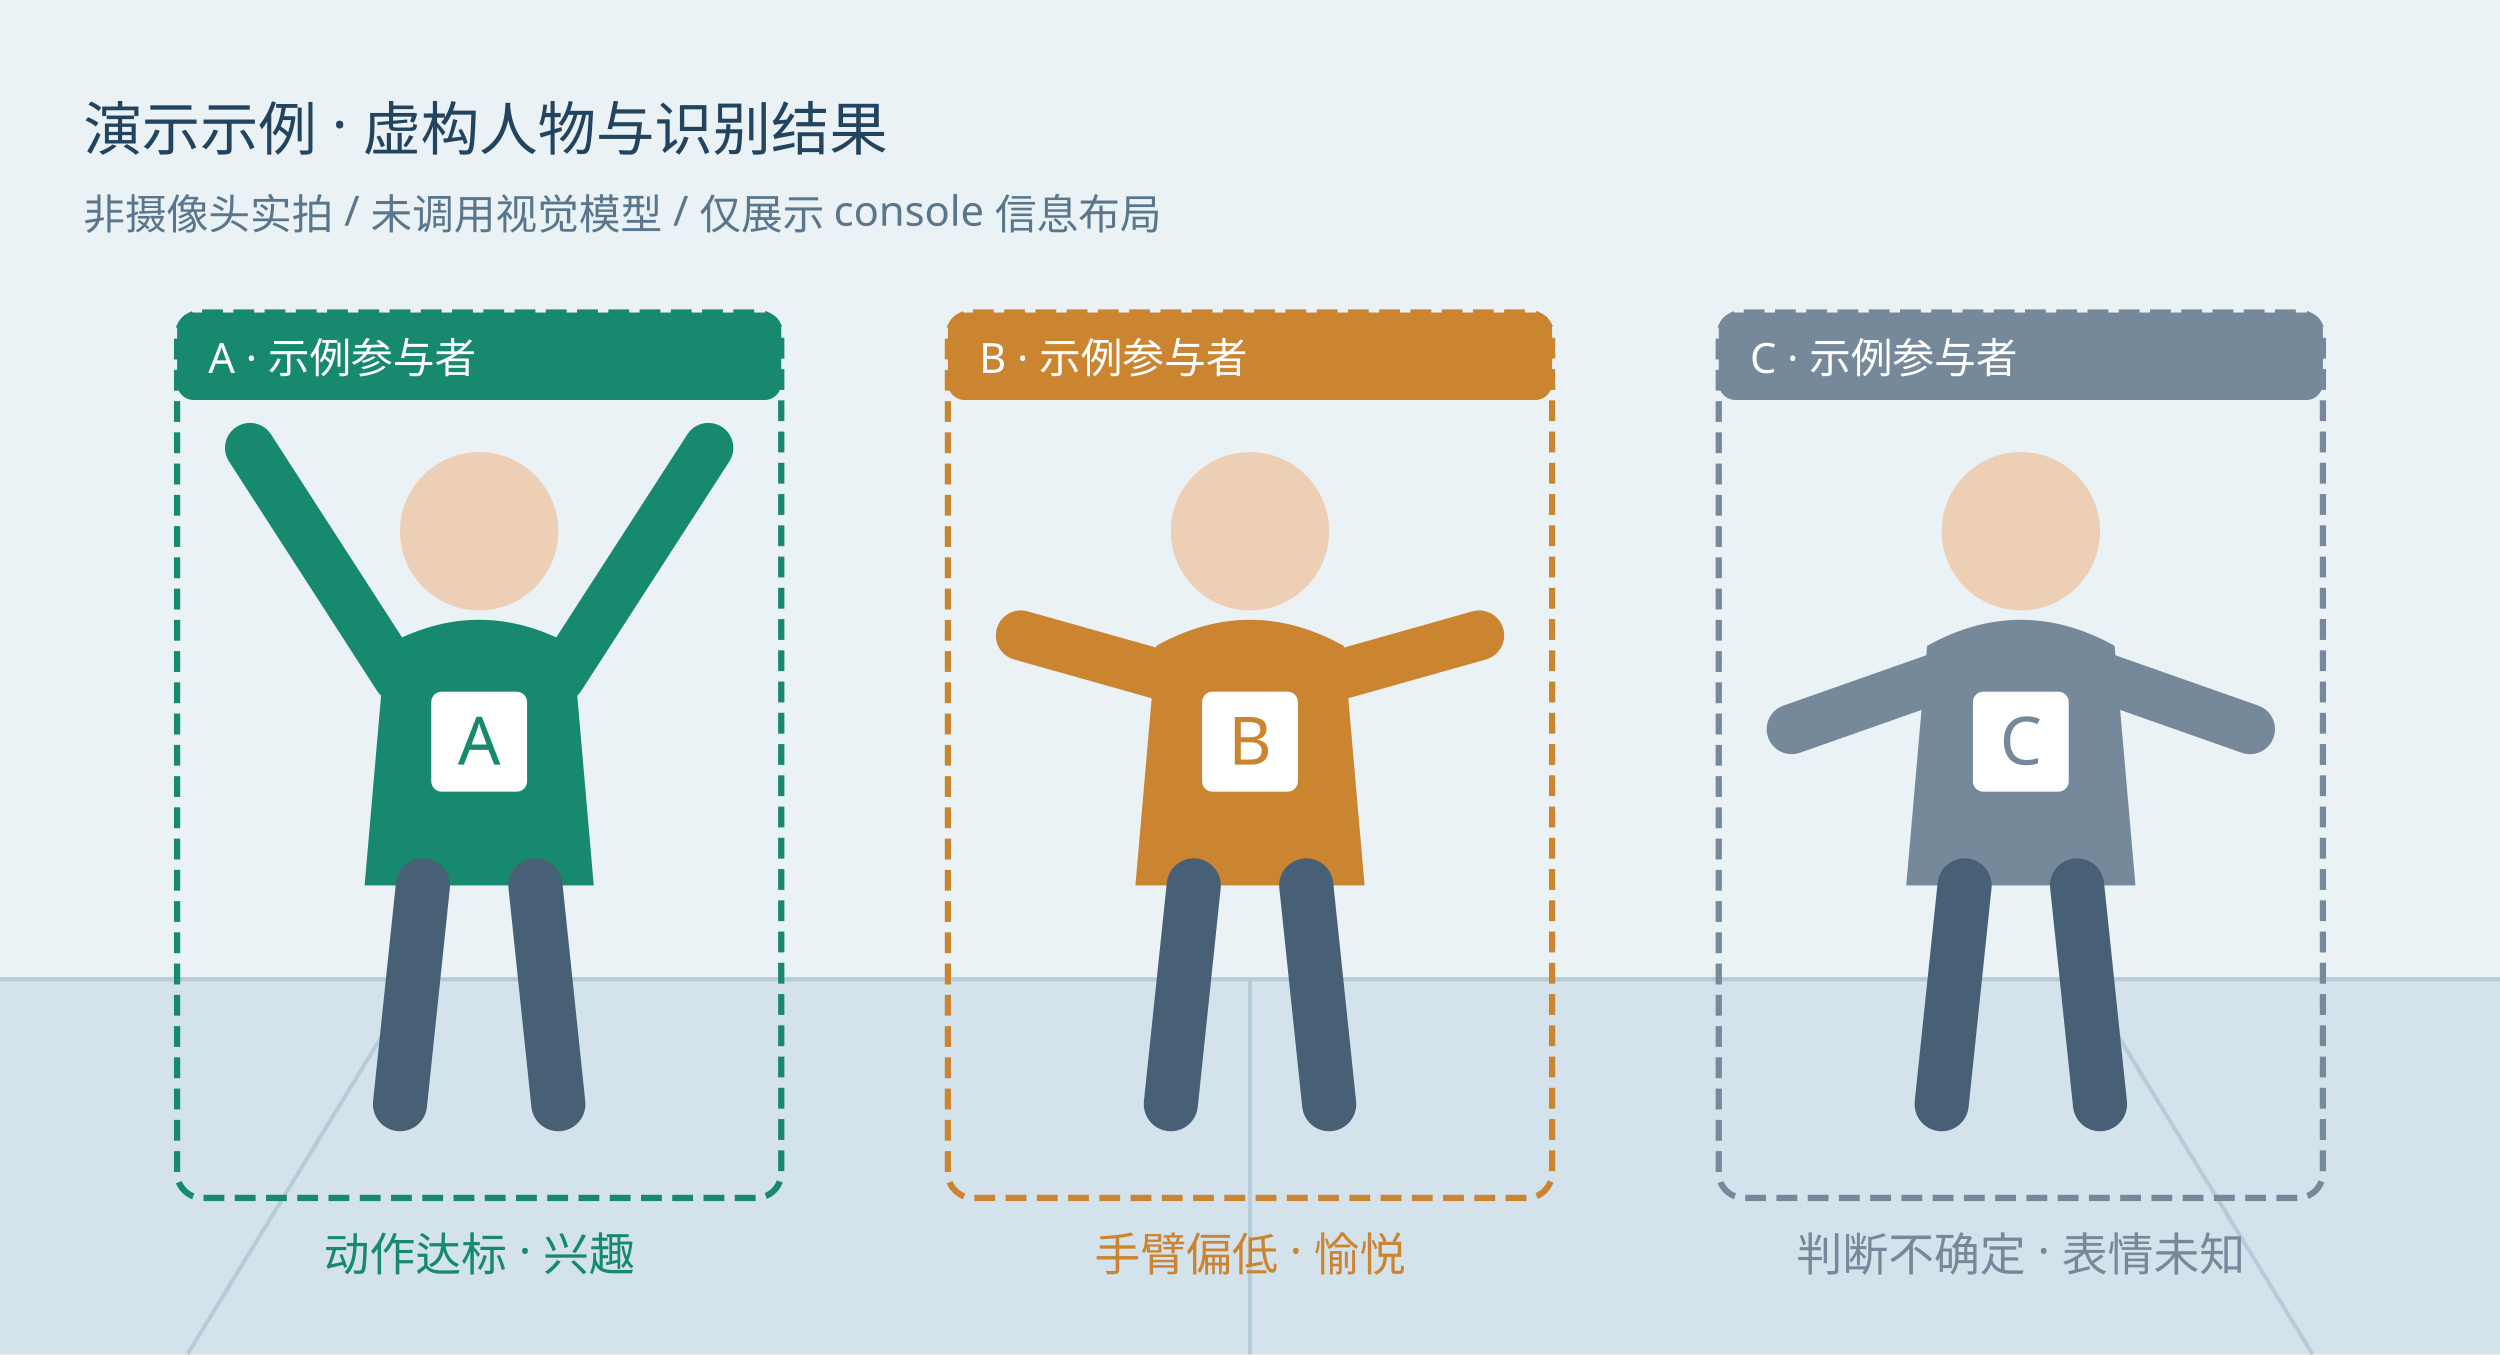
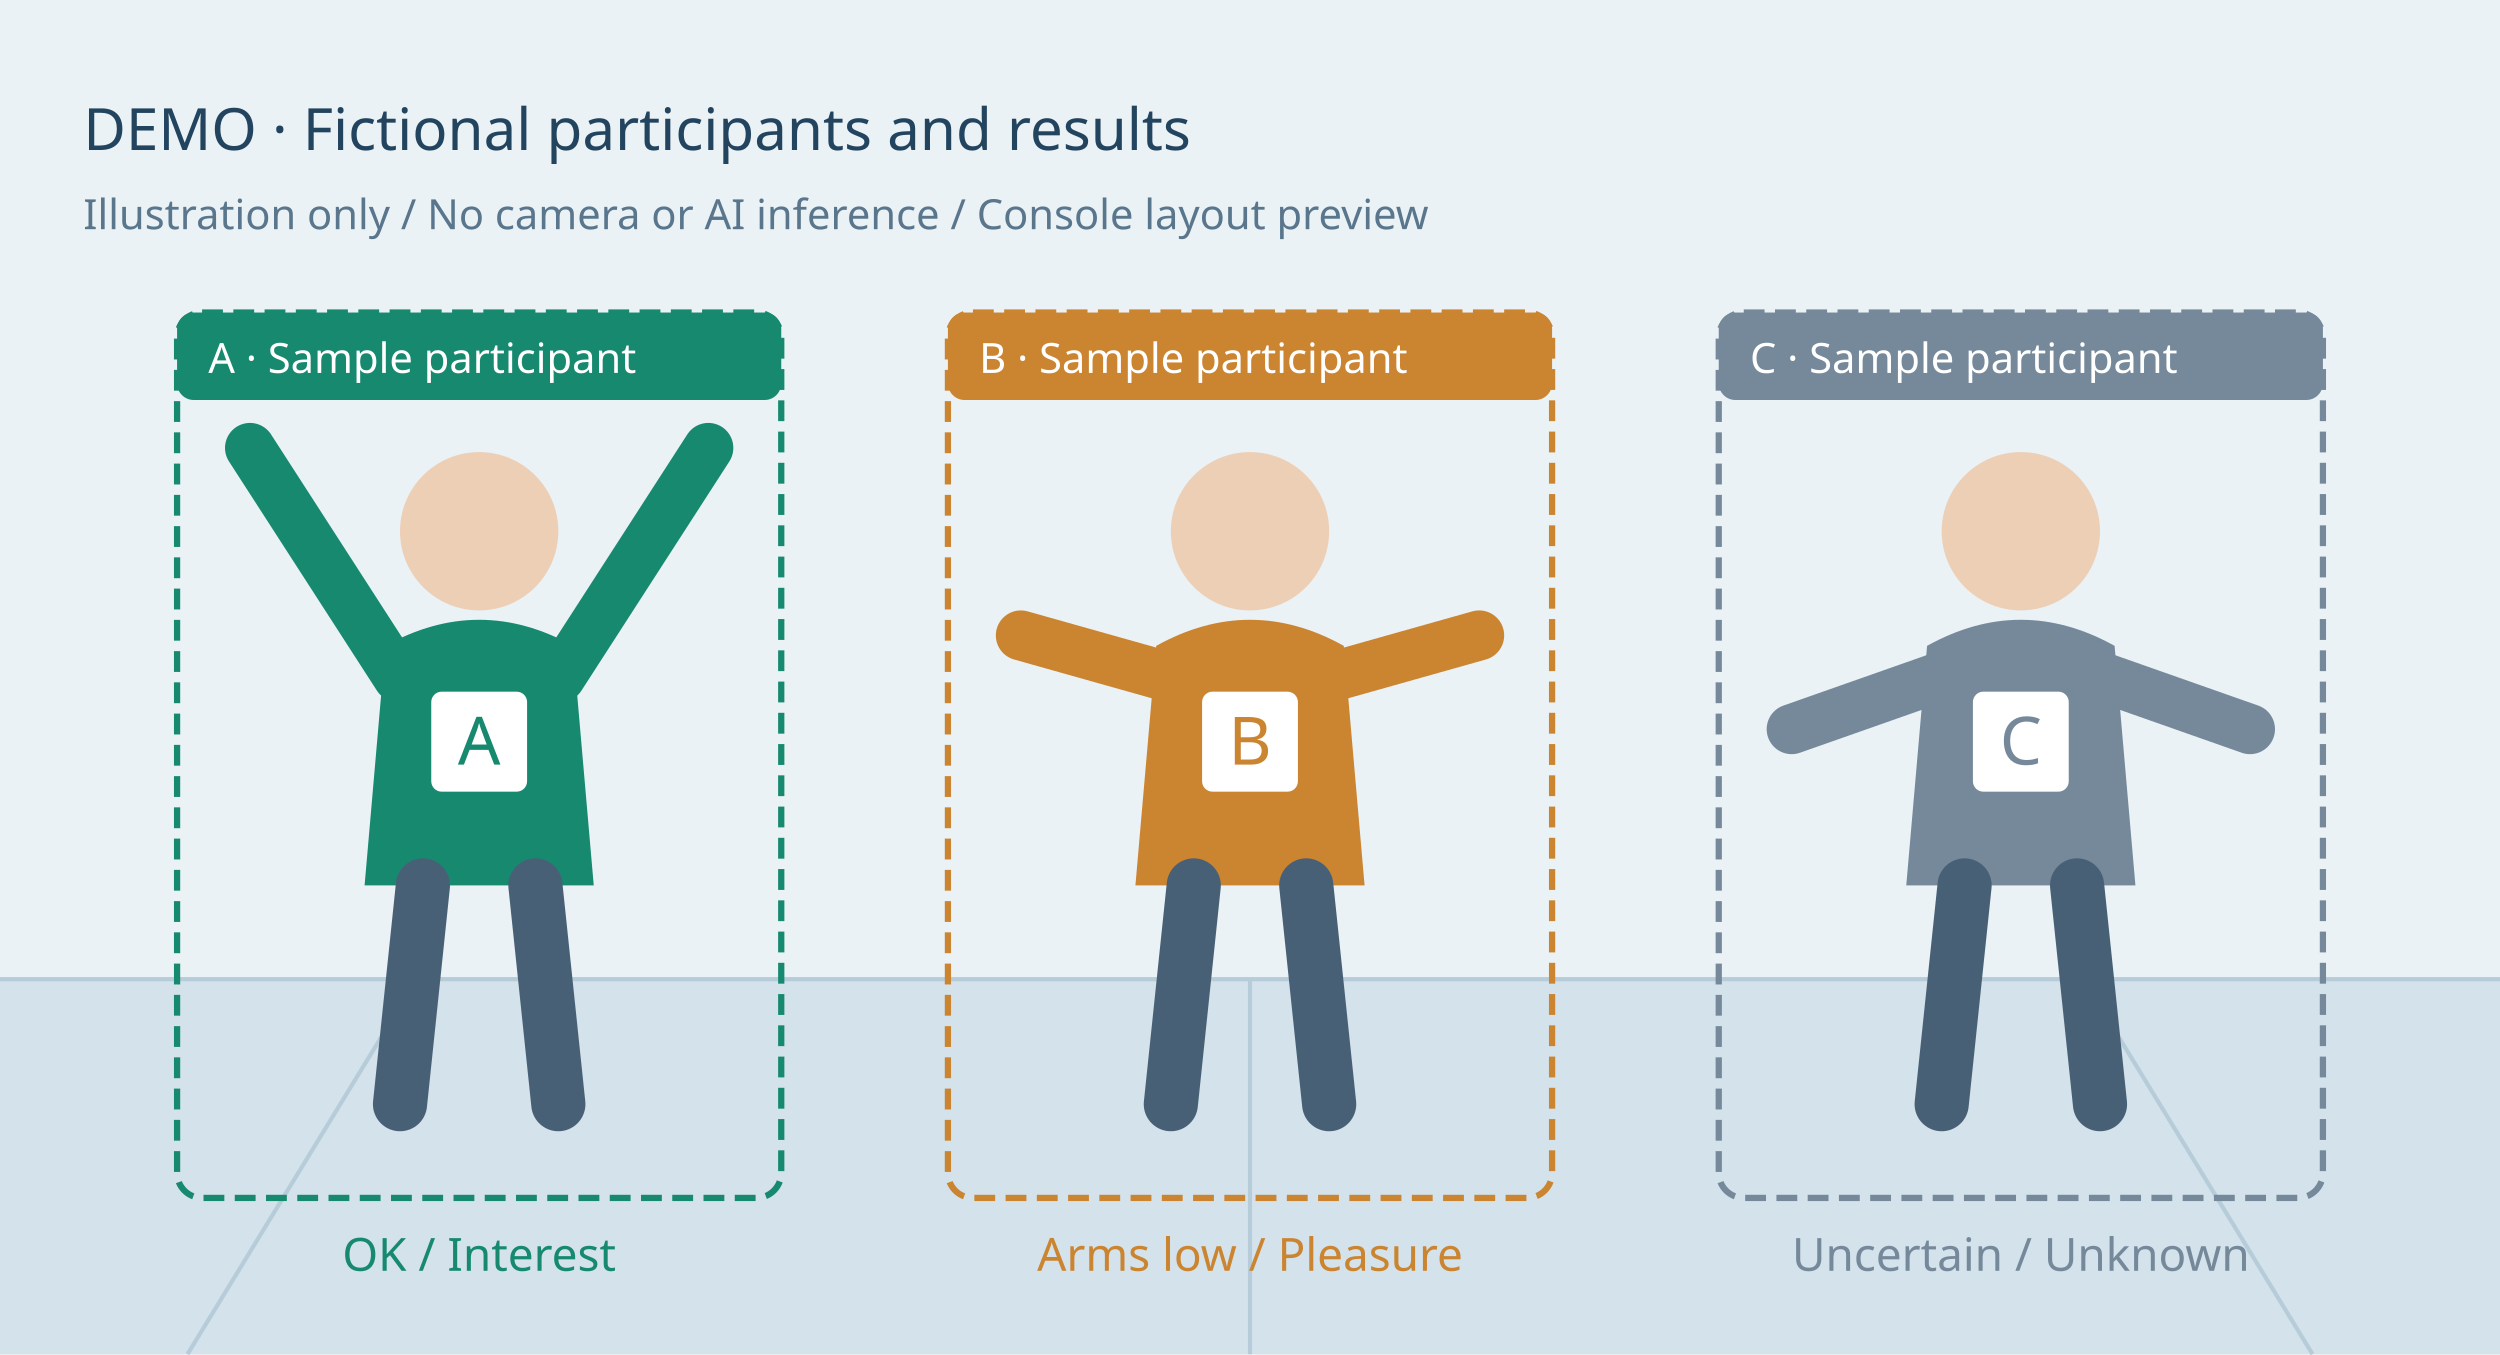
<svg xmlns="http://www.w3.org/2000/svg" width="1200" height="650" viewBox="0 0 1200 650">
  <rect width="1200" height="650" fill="#eaf2f6" />
  <path d="M0 470H1200V650H0Z" fill="#d3e2eb" />
  <path d="M0 470H1200M200 470L90 650M600 470V650M1000 470L1110 650" stroke="#b6ccd9" stroke-width="2" />
  <g font-family="Microsoft YaHei, sans-serif">
-     <text x="40" y="72" font-size="28" fill="#23445f">演示示例 · 虚构人物与识别结果</text>
-     <text x="40" y="110" font-size="20" fill="#59768c">非摄像头实拍 / 未调用视觉模型 / 仅展示 console 信息布局</text>
+     <text x="40" y="72" font-size="28" fill="#23445f">DEMO · Fictional participants and results</text>
+     <text x="40" y="110" font-size="20" fill="#59768c">Illustration only / No camera or AI inference / Console layout preview</text>
    <rect x="85" y="150" width="290" height="425" rx="12" fill="none" stroke="#16896f" stroke-width="3" stroke-dasharray="10 5" />
    <rect x="85" y="150" width="290" height="42" rx="8" fill="#16896f" />
-     <text x="100" y="179" fill="white" font-size="20">A · 示例参与者</text>
+     <text x="100" y="179" fill="white" font-size="20">A · Sample participant</text>
    <circle cx="230" cy="255" r="38" fill="#edcfb6" />
    <path d="M185 310 Q230 285 275 310L285 425H175Z" fill="#16896f" />
    <path d="M191 325L120 215M269 325L340 215" fill="none" stroke="#16896f" stroke-width="24" stroke-linecap="round" />
    <path d="M203 425L192 530M257 425L268 530" stroke="#486075" stroke-width="26" stroke-linecap="round" />
    <rect x="207" y="332" width="46" height="48" rx="5" fill="white" />
    <text x="230" y="367" text-anchor="middle" font-size="32" fill="#16896f">A</text>
-     <text x="230" y="610" text-anchor="middle" font-size="22" fill="#16896f">动作达标 · 兴趣</text>
+     <text x="230" y="610" text-anchor="middle" font-size="22" fill="#16896f">OK / Interest</text>
    <rect x="455" y="150" width="290" height="425" rx="12" fill="none" stroke="#cb8430" stroke-width="3" stroke-dasharray="10 5" />
    <rect x="455" y="150" width="290" height="42" rx="8" fill="#cb8430" />
-     <text x="470" y="179" fill="white" font-size="20">B · 示例参与者</text>
+     <text x="470" y="179" fill="white" font-size="20">B · Sample participant</text>
    <circle cx="600" cy="255" r="38" fill="#edcfb6" />
    <path d="M555 310 Q600 285 645 310L655 425H545Z" fill="#cb8430" />
    <path d="M561 325L490 305M639 325L710 305" fill="none" stroke="#cb8430" stroke-width="24" stroke-linecap="round" />
    <path d="M573 425L562 530M627 425L638 530" stroke="#486075" stroke-width="26" stroke-linecap="round" />
    <rect x="577" y="332" width="46" height="48" rx="5" fill="white" />
    <text x="600" y="367" text-anchor="middle" font-size="32" fill="#cb8430">B</text>
-     <text x="600" y="610" text-anchor="middle" font-size="22" fill="#cb8430">手臂偏低 · 愉悦</text>
+     <text x="600" y="610" text-anchor="middle" font-size="22" fill="#cb8430">Arms low / Pleasure</text>
    <rect x="825" y="150" width="290" height="425" rx="12" fill="none" stroke="#75899b" stroke-width="3" stroke-dasharray="10 5" />
    <rect x="825" y="150" width="290" height="42" rx="8" fill="#75899b" />
-     <text x="840" y="179" fill="white" font-size="20">C · 示例参与者</text>
+     <text x="840" y="179" fill="white" font-size="20">C · Sample participant</text>
    <circle cx="970" cy="255" r="38" fill="#edcfb6" />
    <path d="M925 310 Q970 285 1015 310L1025 425H915Z" fill="#75899b" />
    <path d="M931 325L860 350M1009 325L1080 350" fill="none" stroke="#75899b" stroke-width="24" stroke-linecap="round" />
    <path d="M943 425L932 530M997 425L1008 530" stroke="#486075" stroke-width="26" stroke-linecap="round" />
    <rect x="947" y="332" width="46" height="48" rx="5" fill="white" />
    <text x="970" y="367" text-anchor="middle" font-size="32" fill="#75899b">C</text>
-     <text x="970" y="610" text-anchor="middle" font-size="22" fill="#75899b">判断不确定 · 表情未知</text>
+     <text x="970" y="610" text-anchor="middle" font-size="22" fill="#75899b">Uncertain / Unknown</text>
  </g>
</svg>
